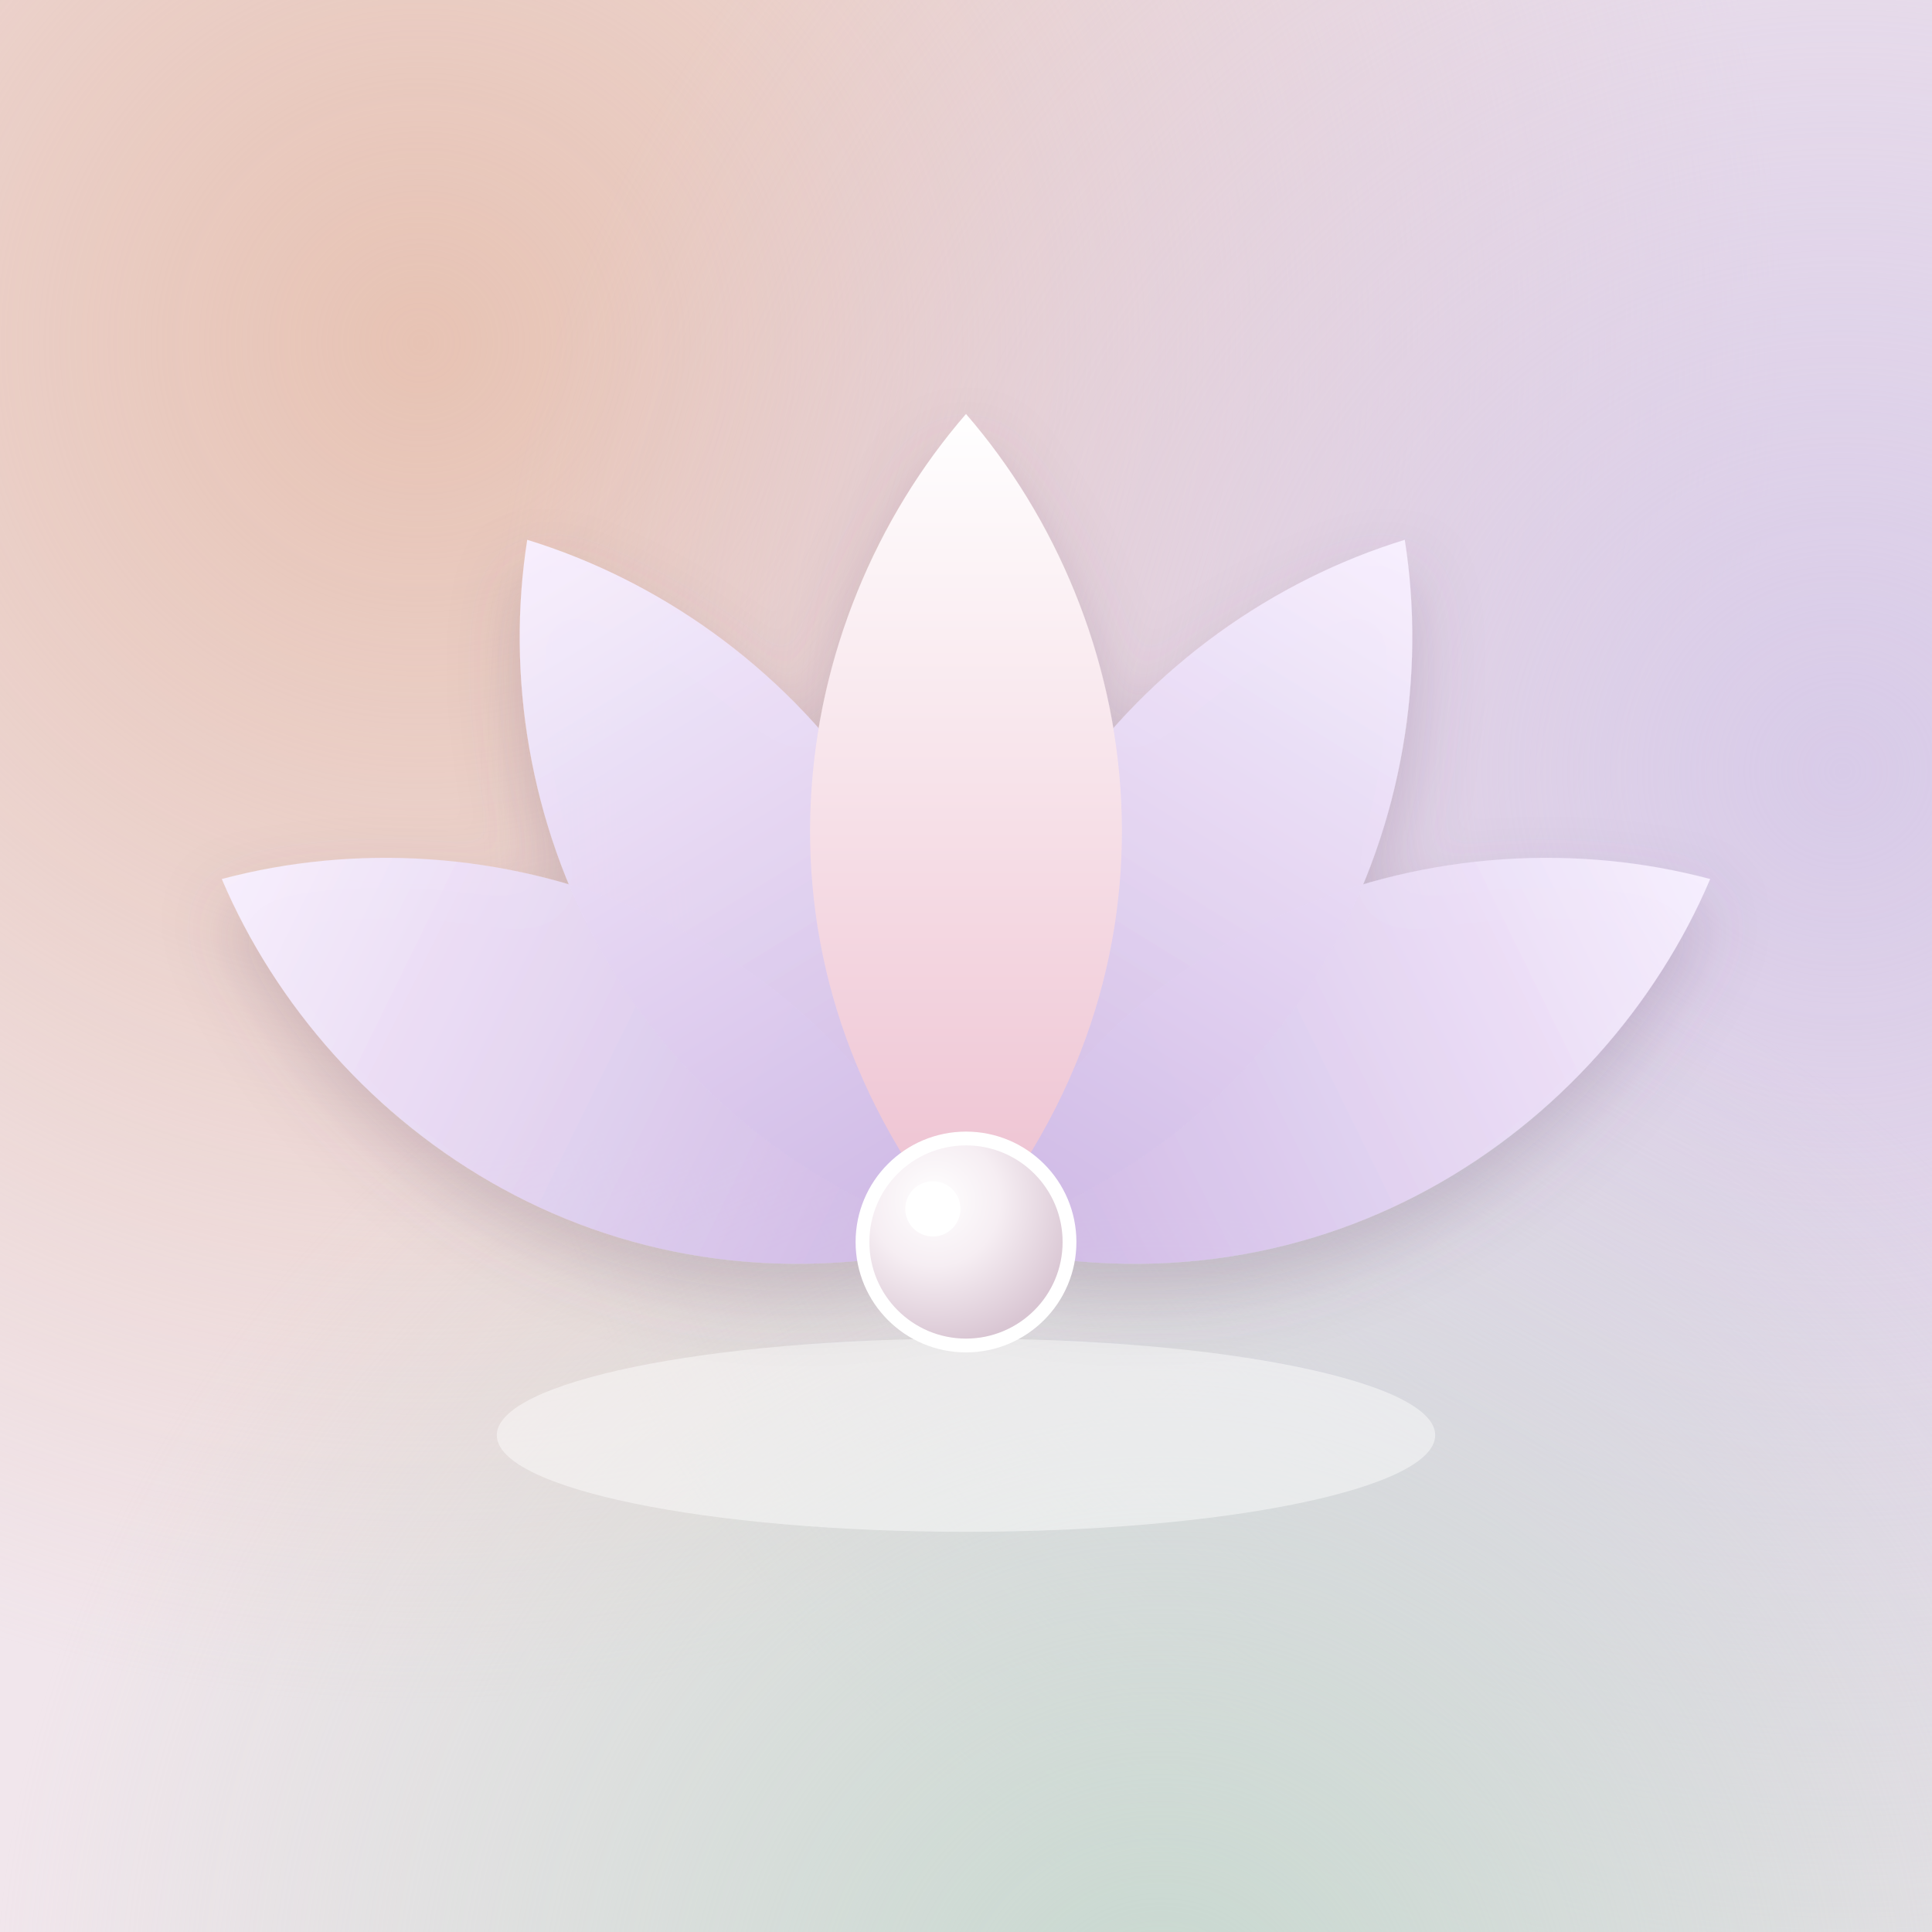
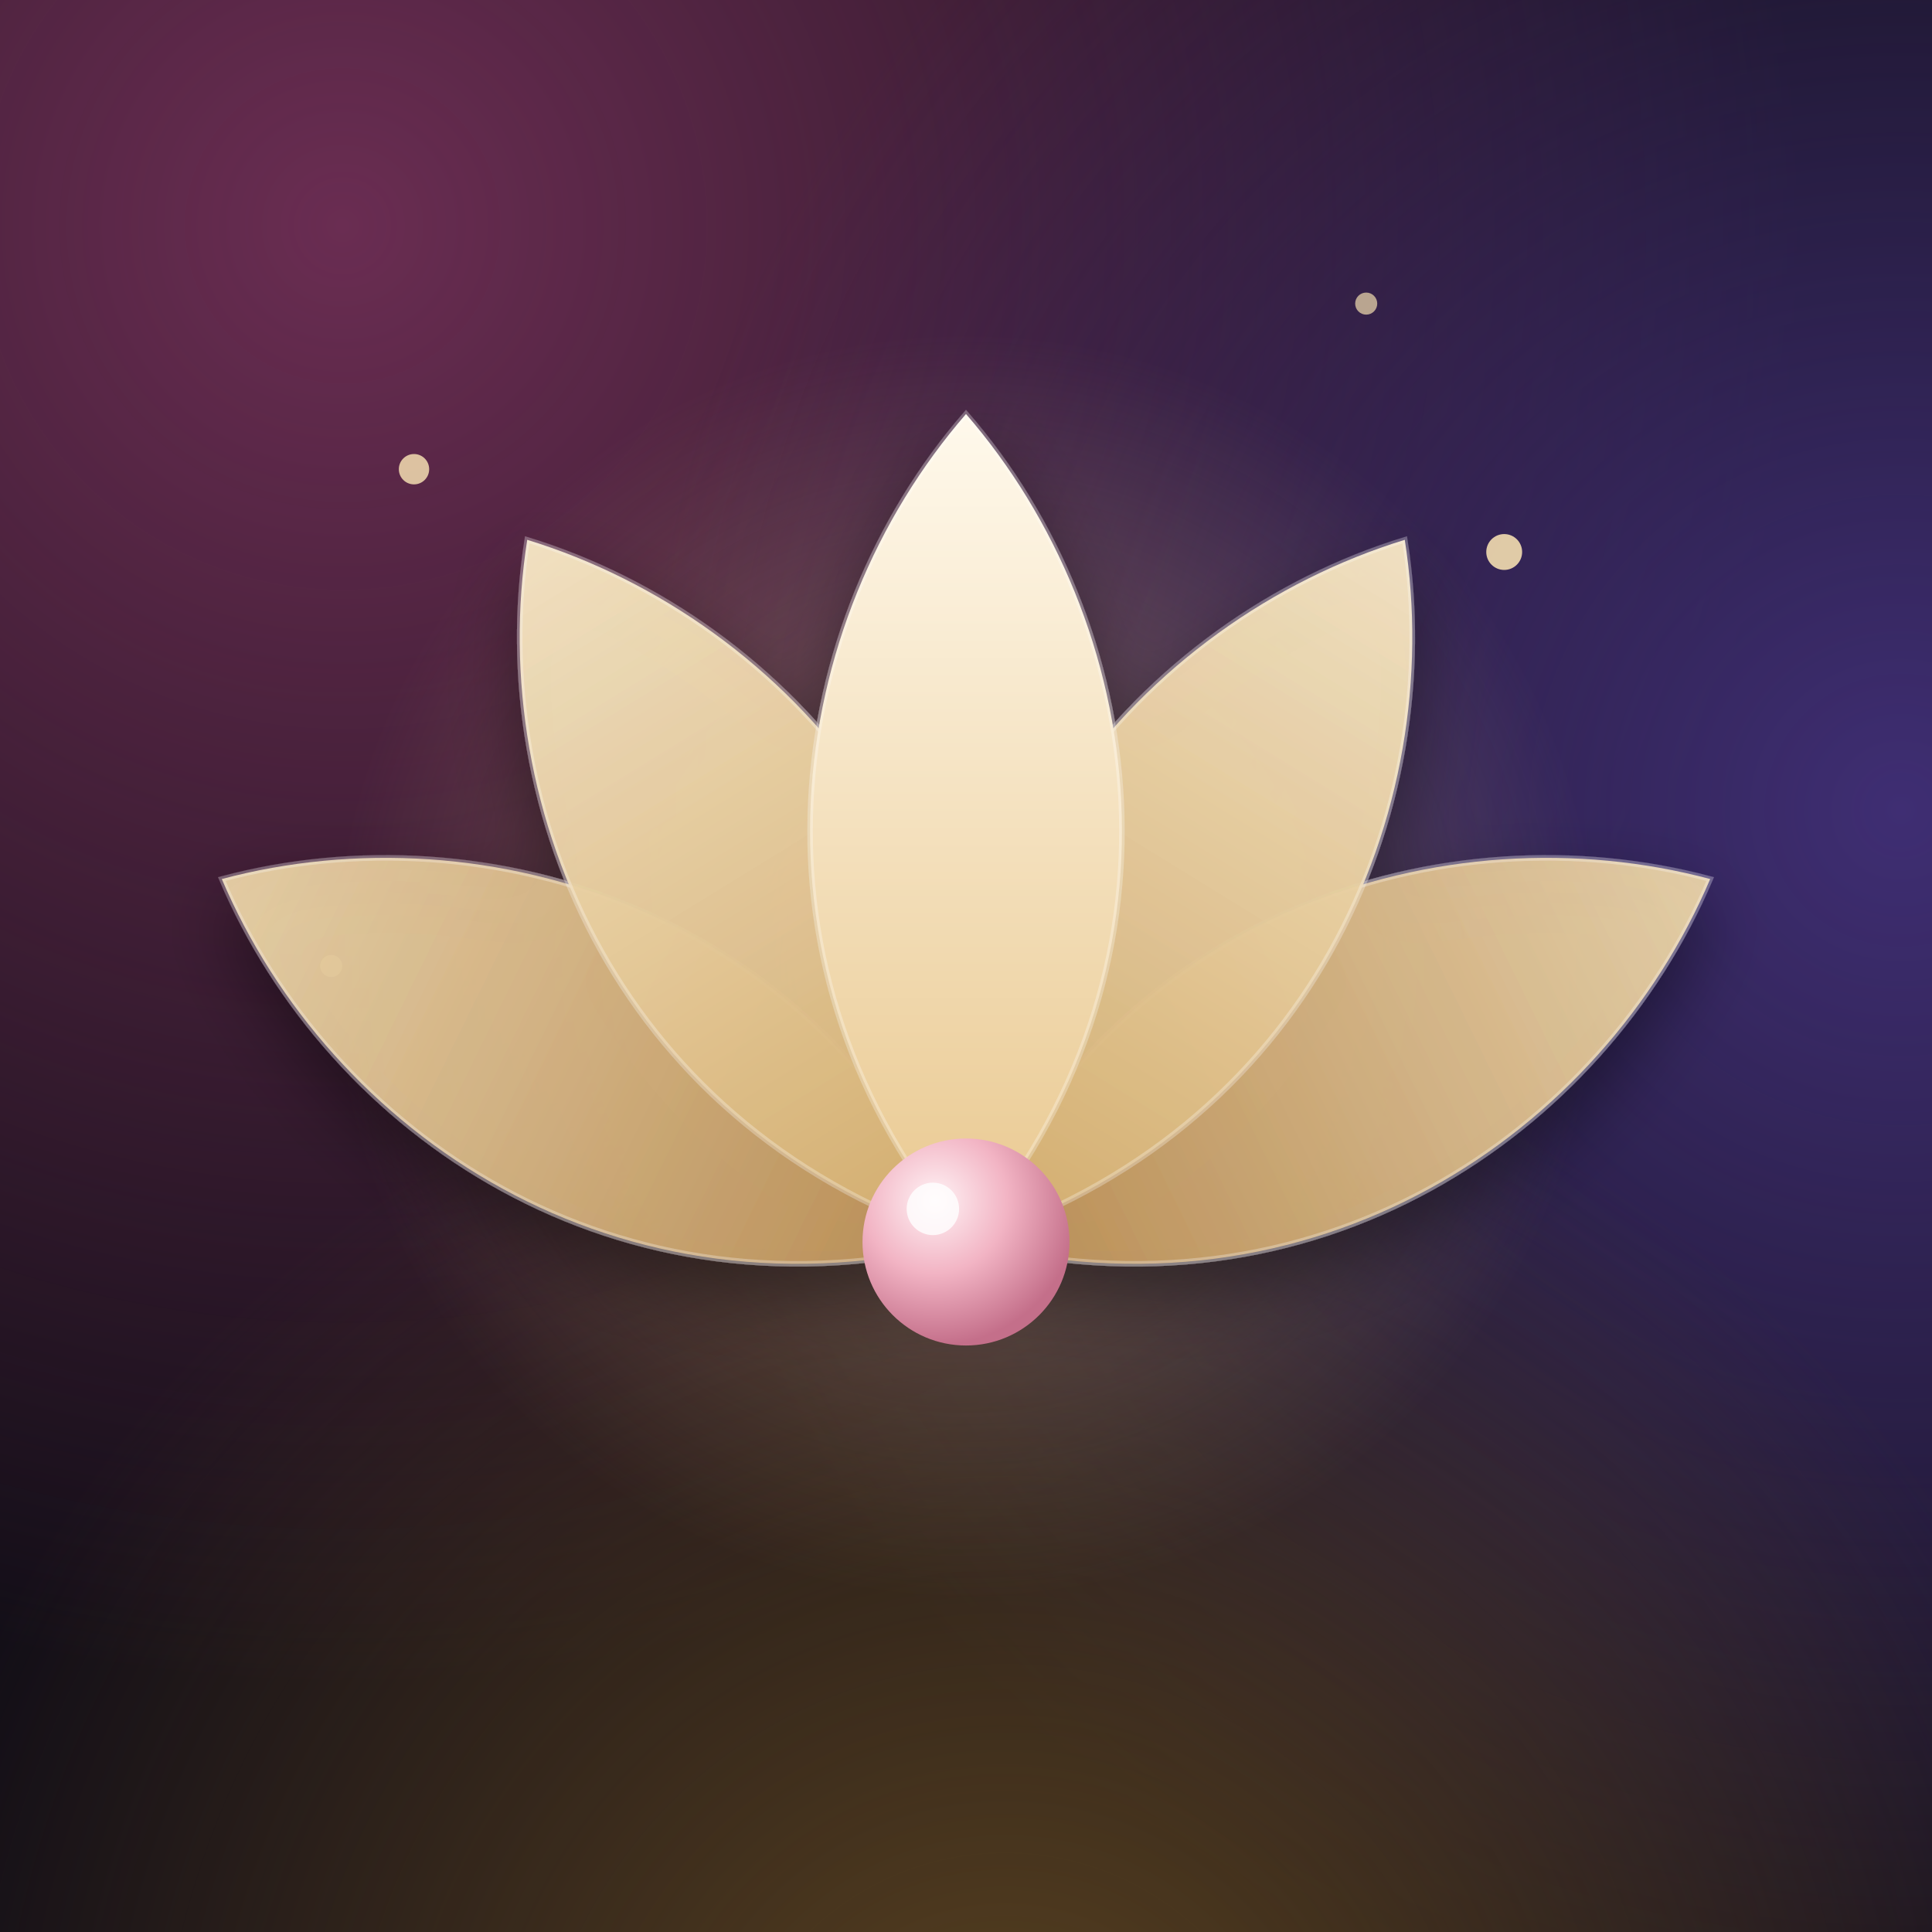
<svg xmlns="http://www.w3.org/2000/svg" viewBox="0 0 140 140">
  <defs>
-     <radialGradient id="b1" cx="22%" cy="18%" r="70%">
-       <stop offset="0" stop-color="#E7C3B4" />
-       <stop offset="1" stop-color="#E7C3B4" stop-opacity="0" />
+     <radialGradient id="g0" cx="18%" cy="12%" r="75%">
+       <stop offset="0" stop-color="#6A2D52" />
+       <stop offset="1" stop-color="#6A2D52" stop-opacity="0" />
    </radialGradient>
-     <radialGradient id="b2" cx="95%" cy="40%" r="70%">
-       <stop offset="0" stop-color="#D8CBE8" />
-       <stop offset="1" stop-color="#D8CBE8" stop-opacity="0" />
+     <radialGradient id="g1" cx="98%" cy="42%" r="65%">
+       <stop offset="0" stop-color="#3F2E73" />
+       <stop offset="1" stop-color="#3F2E73" stop-opacity="0" />
    </radialGradient>
-     <radialGradient id="b3" cx="60%" cy="105%" r="60%">
-       <stop offset="0" stop-color="#C7D8CF" />
-       <stop offset="1" stop-color="#C7D8CF" stop-opacity="0" />
+     <radialGradient id="g2" cx="52%" cy="110%" r="58%">
+       <stop offset="0" stop-color="#5A4220" />
+       <stop offset="1" stop-color="#5A4220" stop-opacity="0" />
    </radialGradient>
-     <linearGradient id="pl" x1="0" y1="0" x2="0" y2="1">
-       <stop offset="0" stop-color="#FFFFFF" />
-       <stop offset="1" stop-color="#EDBFCF" />
+     <linearGradient id="outer" x1="0" y1="0" x2="0" y2="1">
+       <stop offset="0" stop-color="#F0D9AC" />
+       <stop offset="1" stop-color="#BF9257" />
    </linearGradient>
-     <linearGradient id="po" x1="0" y1="0" x2="0" y2="1">
-       <stop offset="0" stop-color="#F8F0FF" />
-       <stop offset="1" stop-color="#CDB6E4" />
+     <linearGradient id="inner" x1="0" y1="0" x2="0" y2="1">
+       <stop offset="0" stop-color="#F7E7C6" />
+       <stop offset="1" stop-color="#D3AC6C" />
    </linearGradient>
-     <radialGradient id="pearl" cx="35%" cy="30%" r="70%">
-       <stop offset="0" stop-color="#FFFFFF" />
-       <stop offset=".45" stop-color="#F6EEF3" />
-       <stop offset="1" stop-color="#D9C6D3" />
+     <linearGradient id="centre" x1="0" y1="0" x2="0" y2="1">
+       <stop offset="0" stop-color="#FFF9EC" />
+       <stop offset="1" stop-color="#E9C88F" />
+     </linearGradient>
+     <radialGradient id="heart" cx="35%" cy="30%" r="70%">
+       <stop offset="0" stop-color="#FFF3F5" />
+       <stop offset=".5" stop-color="#F2B4C4" />
+       <stop offset="1" stop-color="#C46F8A" />
+     </radialGradient>
+     <radialGradient id="halo" cx="50%" cy="50%" r="50%">
+       <stop offset="0" stop-color="#E3C28A" stop-opacity=".42" />
+       <stop offset="1" stop-color="#E3C28A" stop-opacity="0" />
    </radialGradient>
    <filter id="sh" x="-30%" y="-30%" width="160%" height="160%">
-       <feDropShadow dx="0" dy="2.2" stdDeviation="2.4" flood-color="#6B4E6E" flood-opacity=".25" />
+       <feDropShadow dx="0" dy="2.2" stdDeviation="2.6" flood-color="#000" flood-opacity=".45" />
    </filter>
  </defs>
-   <rect width="140" height="140" fill="#F1E6EC" />
-   <rect width="140" height="140" fill="url(#b1)" />
-   <rect width="140" height="140" fill="url(#b2)" />
-   <rect width="140" height="140" fill="url(#b3)" />
-   <ellipse cx="70" cy="104" rx="34" ry="7" fill="#FFFFFF" fill-opacity=".45" />
+   <rect width="140" height="140" fill="#120E17" />
+   <rect width="140" height="140" fill="url(#g0)" />
+   <rect width="140" height="140" fill="url(#g1)" />
+   <rect width="140" height="140" fill="url(#g2)" />
+   <circle cx="30" cy="34" r="1.1" fill="#F3DDB0" fill-opacity=".85" />
+   <circle cx="109" cy="40" r="1.3" fill="#F3DDB0" fill-opacity=".9" />
+   <circle cx="99" cy="22" r=".8" fill="#F3DDB0" fill-opacity=".7" />
+   <circle cx="24" cy="70" r=".8" fill="#F3DDB0" fill-opacity=".6" />
  <g transform="translate(0 4)">
+     <circle cx="70" cy="66.0" r="46" fill="url(#halo)" />
    <g filter="url(#sh)">
-       <path d="M70 86C53 66 57 41 70 26C83 41 87 66 70 86Z" fill="url(#po)" fill-opacity="0.95" transform="rotate(-64.00 70 86) translate(70 86) scale(1.000) translate(-70 -86)" />
-       <path d="M70 86C53 66 57 41 70 26C83 41 87 66 70 86Z" fill="url(#po)" fill-opacity="0.95" transform="rotate(64.00 70 86) translate(70 86) scale(1.000) translate(-70 -86)" />
-       <path d="M70 86C53 66 57 41 70 26C83 41 87 66 70 86Z" fill="url(#po)" fill-opacity="0.97" transform="rotate(-32.00 70 86) translate(70 86) scale(1.000) translate(-70 -86)" />
-       <path d="M70 86C53 66 57 41 70 26C83 41 87 66 70 86Z" fill="url(#po)" fill-opacity="0.97" transform="rotate(32.00 70 86) translate(70 86) scale(1.000) translate(-70 -86)" />
-       <path d="M70 86C53 66 57 41 70 26C83 41 87 66 70 86Z" fill="url(#pl)" fill-opacity="1" transform="rotate(0.00 70 86) translate(70 86) scale(1.000) translate(-70 -86)" />
+       <path d="M70 86C53 66 57 41 70 26C83 41 87 66 70 86Z" fill="url(#outer)" fill-opacity="0.92" stroke="#fff" stroke-opacity=".28" stroke-width=".4" transform="rotate(-64.00 70 86) translate(70 86) scale(1.000) translate(-70 -86)" />
+       <path d="M70 86C53 66 57 41 70 26C83 41 87 66 70 86Z" fill="url(#outer)" fill-opacity="0.92" stroke="#fff" stroke-opacity=".28" stroke-width=".4" transform="rotate(64.00 70 86) translate(70 86) scale(1.000) translate(-70 -86)" />
+       <path d="M70 86C53 66 57 41 70 26C83 41 87 66 70 86Z" fill="url(#inner)" fill-opacity="0.96" stroke="#fff" stroke-opacity=".28" stroke-width=".4" transform="rotate(-32.00 70 86) translate(70 86) scale(1.000) translate(-70 -86)" />
+       <path d="M70 86C53 66 57 41 70 26C83 41 87 66 70 86Z" fill="url(#inner)" fill-opacity="0.96" stroke="#fff" stroke-opacity=".28" stroke-width=".4" transform="rotate(32.00 70 86) translate(70 86) scale(1.000) translate(-70 -86)" />
+       <path d="M70 86C53 66 57 41 70 26C83 41 87 66 70 86Z" fill="url(#centre)" fill-opacity="1" stroke="#fff" stroke-opacity=".28" stroke-width=".4" transform="rotate(0.00 70 86) translate(70 86) scale(1.000) translate(-70 -86)" />
    </g>
-     <circle cx="70" cy="86" r="7.5" fill="url(#pearl)" stroke="#FFFFFF" stroke-width="1" />
-     <circle cx="67.6" cy="83.6" r="2" fill="#FFFFFF" />
+     <circle cx="70" cy="86" r="7.5" fill="url(#heart)" />
+     <circle cx="67.6" cy="83.6" r="1.9" fill="#fff" fill-opacity=".8" />
  </g>
</svg>
